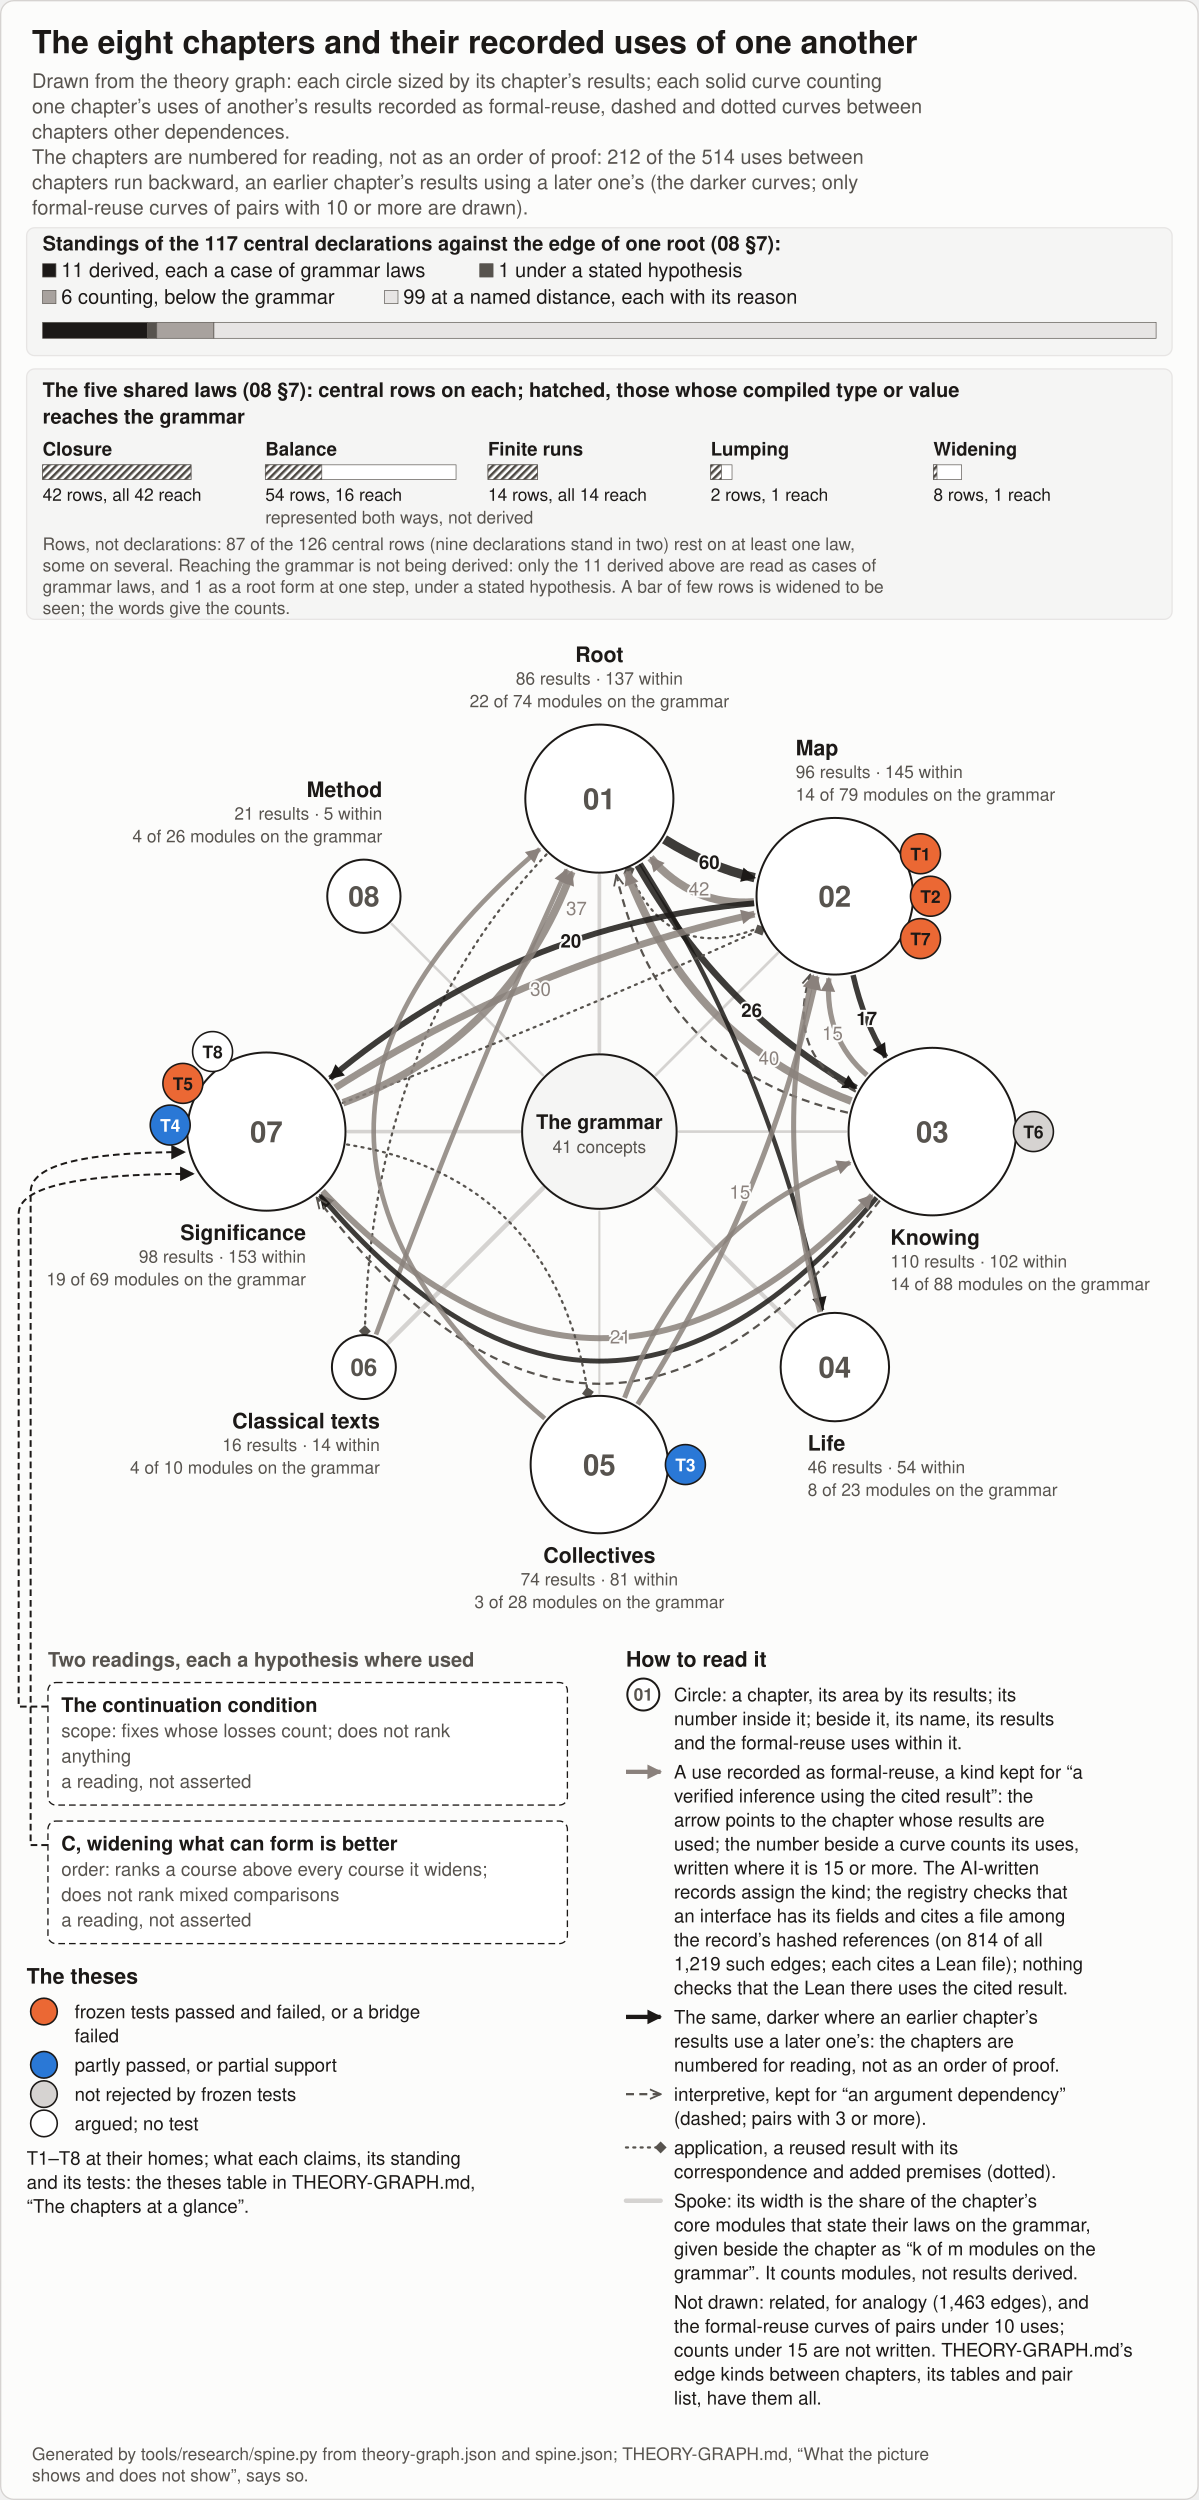
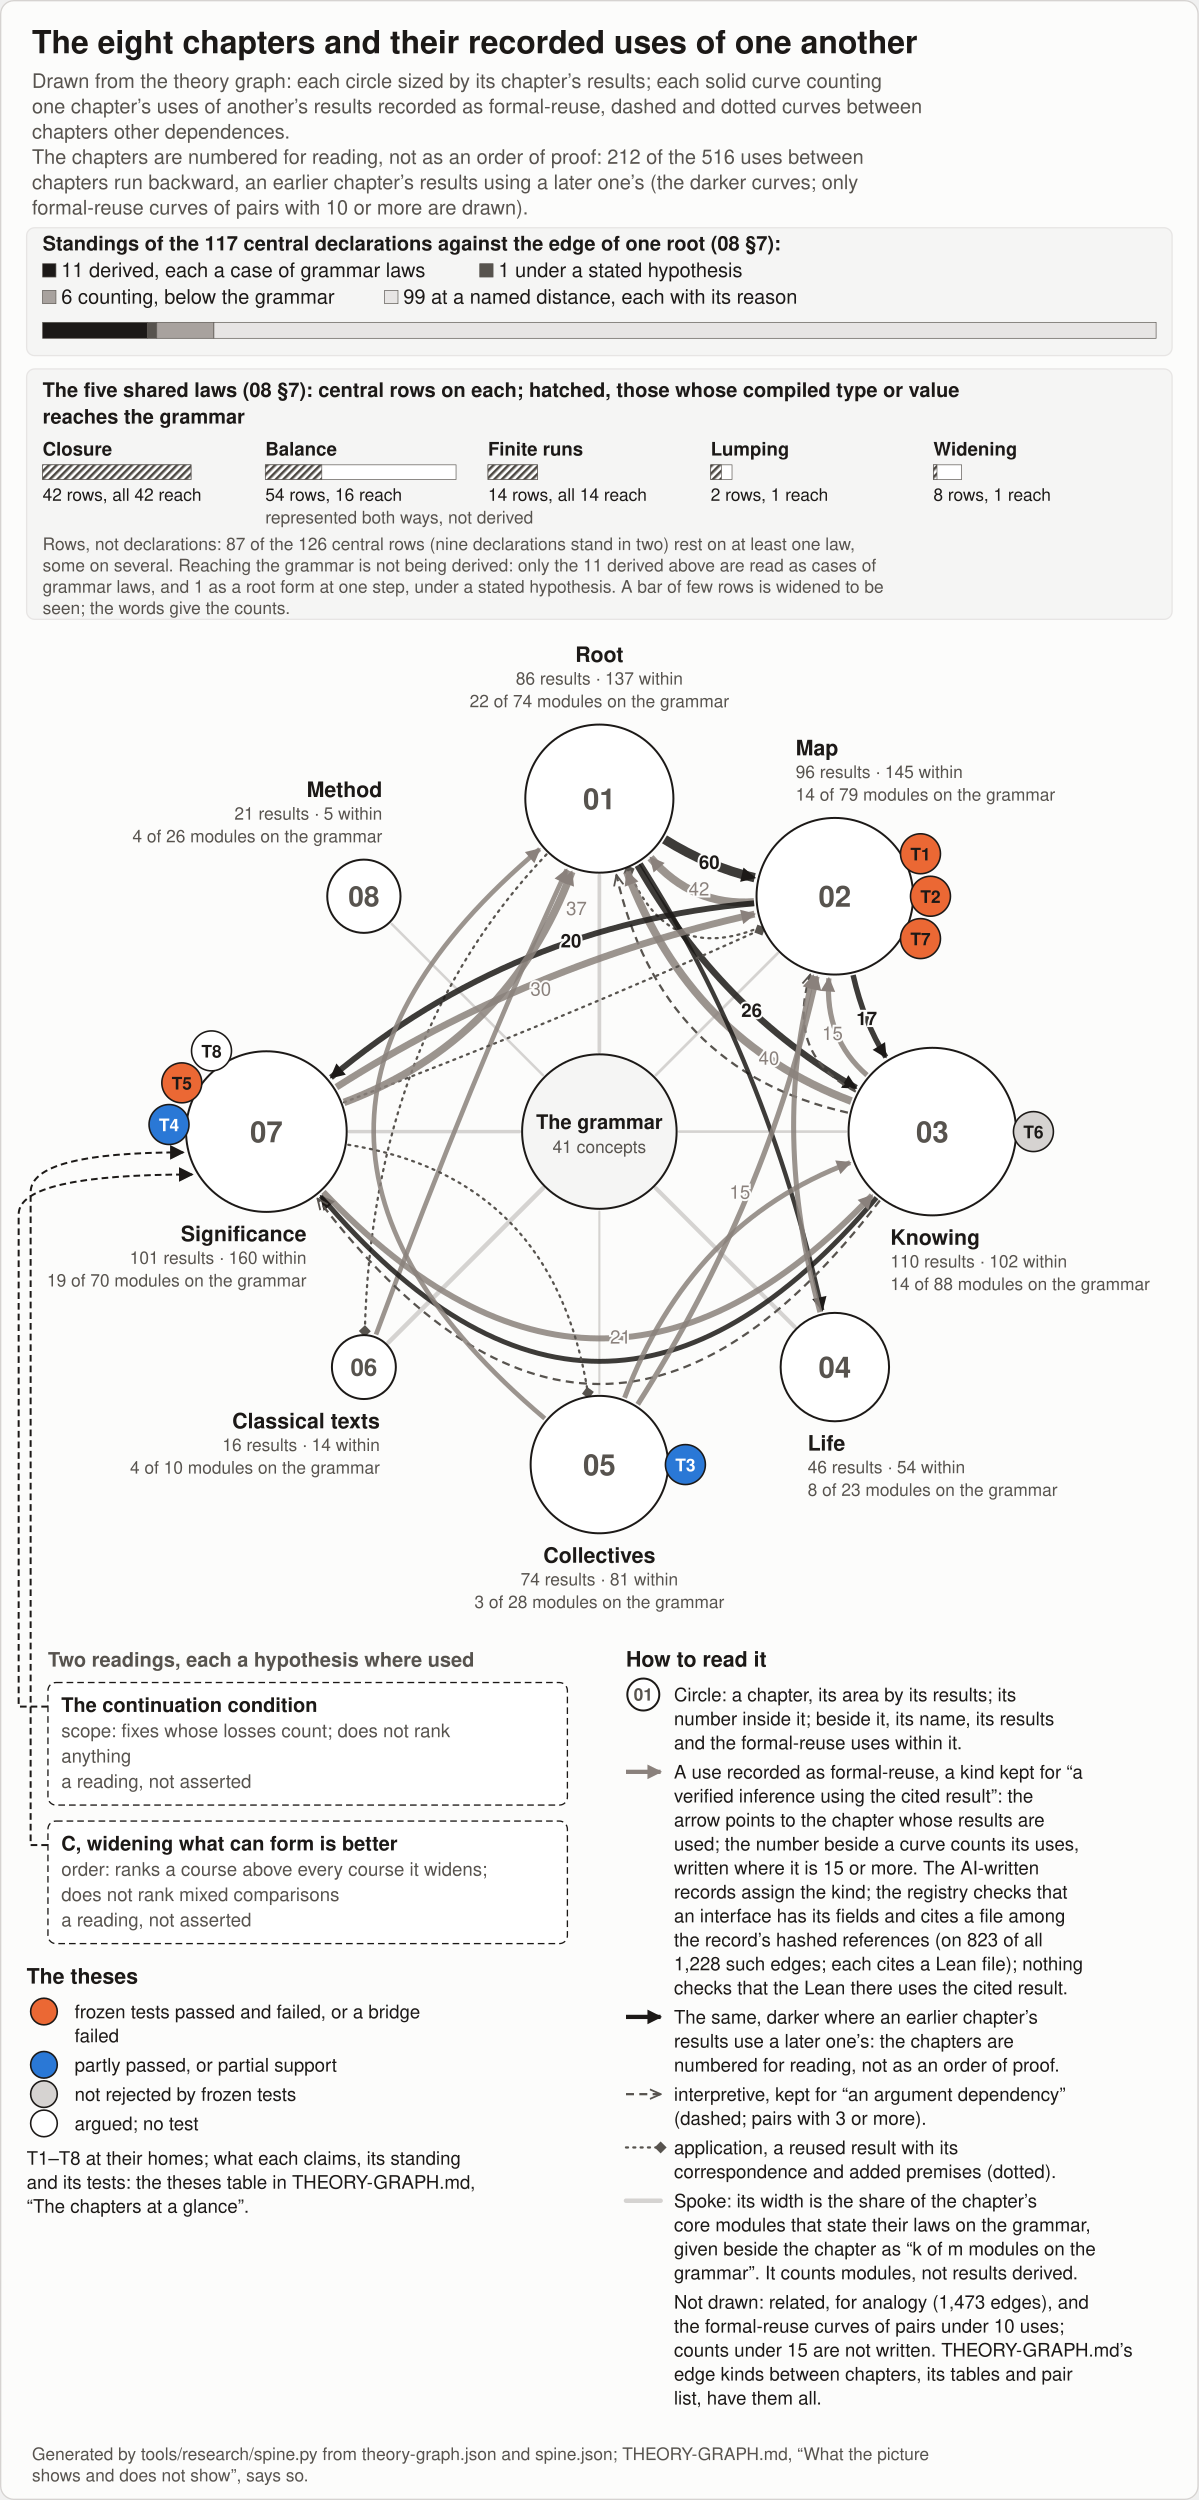
<svg xmlns="http://www.w3.org/2000/svg" viewBox="0 0 900 1877" width="900" height="1877" role="img" aria-labelledby="spine-title spine-desc" font-family="Helvetica, Arial, sans-serif">
  <defs>
    <marker id="fwd" viewBox="0 0 10 10" refX="9" refY="5" markerWidth="11" markerHeight="11" markerUnits="userSpaceOnUse" orient="auto">
      <path d="M0,0 L10,5 L0,10 z" fill="#8a817c" />
    </marker>
    <marker id="back" viewBox="0 0 10 10" refX="9" refY="5" markerWidth="11" markerHeight="11" markerUnits="userSpaceOnUse" orient="auto">
      <path d="M0,0 L10,5 L0,10 z" fill="#1c1917" />
    </marker>
    <marker id="thin" viewBox="0 0 10 10" refX="9" refY="5" markerWidth="9" markerHeight="9" markerUnits="userSpaceOnUse" orient="auto">
      <path d="M0,1 L9,5 L0,9" fill="none" stroke="#57534e" stroke-width="1.5" />
    </marker>
    <marker id="diamond" viewBox="0 0 10 10" refX="5" refY="5" markerWidth="9" markerHeight="9" markerUnits="userSpaceOnUse" orient="auto">
      <path d="M5,0 L10,5 L5,10 L0,5 z" fill="#57534e" />
    </marker>
    <pattern id="reach" width="4" height="4" patternUnits="userSpaceOnUse" patternTransform="rotate(45)">
      <rect width="4" height="4" fill="#ffffff" />
      <rect width="2" height="4" fill="#57534e" />
    </pattern>
  </defs>
  <rect x="0.5" y="0.5" width="899" height="1876" rx="10" fill="#fcfcfb" stroke="#d6d3d1" />
  <text x="24" y="40" font-size="24" font-weight="bold" text-anchor="start" fill="#1c1917">The eight chapters and their recorded uses of one another</text>
  <text x="24" y="66" font-size="15" text-anchor="start" fill="#57534e">Drawn from the theory graph: each circle sized by its chapter’s results; each solid curve counting</text>
  <text x="24" y="85" font-size="15" text-anchor="start" fill="#57534e">one chapter’s uses of another’s results recorded as formal-reuse, dashed and dotted curves between</text>
  <text x="24" y="104" font-size="15" text-anchor="start" fill="#57534e">chapters other dependences.</text>
-   <text x="24" y="123" font-size="15" text-anchor="start" fill="#57534e">The chapters are numbered for reading, not as an order of proof: 212 of the 514 uses between</text>
+   <text x="24" y="123" font-size="15" text-anchor="start" fill="#57534e">The chapters are numbered for reading, not as an order of proof: 212 of the 516 uses between</text>
  <text x="24" y="142" font-size="15" text-anchor="start" fill="#57534e">chapters run backward, an earlier chapter’s results using a later one’s (the darker curves; only</text>
  <text x="24" y="161" font-size="15" text-anchor="start" fill="#57534e">formal-reuse curves of pairs with 10 or more are drawn).</text>
  <rect x="20" y="171" width="860" height="96" rx="6" fill="#f5f5f4" stroke="#e7e5e4" />
  <text x="32" y="188" font-size="15" font-weight="bold" text-anchor="start" fill="#1c1917">Standings of the 117 central declarations against the edge of one root (08 §7):</text>
  <rect x="32" y="198" width="10" height="10" fill="#1c1917" stroke="#57534e" stroke-width="0.5" />
  <text x="46" y="208" font-size="15" text-anchor="start" fill="#1c1917">11 derived, each a case of grammar laws</text>
  <rect x="360.2" y="198" width="10" height="10" fill="#57534e" stroke="#57534e" stroke-width="0.5" />
  <text x="374.2" y="208" font-size="15" text-anchor="start" fill="#1c1917">1 under a stated hypothesis</text>
  <rect x="32" y="218" width="10" height="10" fill="#a8a29e" stroke="#57534e" stroke-width="0.5" />
  <text x="46" y="228" font-size="15" text-anchor="start" fill="#1c1917">6 counting, below the grammar</text>
  <rect x="288.8" y="218" width="10" height="10" fill="#e7e5e4" stroke="#57534e" stroke-width="0.5" />
  <text x="302.8" y="228" font-size="15" text-anchor="start" fill="#1c1917">99 at a named distance, each with its reason</text>
  <rect x="32" y="242" width="78.6" height="12" fill="#1c1917" stroke="#57534e" stroke-width="0.5" />
  <rect x="110.6" y="242" width="7.1" height="12" fill="#57534e" stroke="#57534e" stroke-width="0.5" />
  <rect x="117.7" y="242" width="42.9" height="12" fill="#a8a29e" stroke="#57534e" stroke-width="0.5" />
  <rect x="160.6" y="242" width="707.4" height="12" fill="#e7e5e4" stroke="#57534e" stroke-width="0.5" />
  <rect x="20" y="277" width="860" height="188" rx="6" fill="#f5f5f4" stroke="#e7e5e4" />
  <text x="32" y="298" font-size="15" font-weight="bold" text-anchor="start" fill="#1c1917">The five shared laws (08 §7): central rows on each; hatched, those whose compiled type or value</text>
  <text x="32" y="318" font-size="15" font-weight="bold" text-anchor="start" fill="#1c1917">reaches the grammar</text>
  <text x="32" y="342" font-size="14" font-weight="bold" text-anchor="start" fill="#1c1917">Closure</text>
  <rect x="32" y="349" width="111.4" height="11" fill="#ffffff" stroke="#57534e" stroke-width="0.5" />
  <rect x="32" y="349" width="111.4" height="11" fill="url(#reach)" stroke="#57534e" stroke-width="0.5" />
  <text x="32" y="376" font-size="13" text-anchor="start" fill="#1c1917">42 rows, all 42 reach</text>
  <text x="199.2" y="342" font-size="14" font-weight="bold" text-anchor="start" fill="#1c1917">Balance</text>
  <rect x="199.2" y="349" width="143.2" height="11" fill="#ffffff" stroke="#57534e" stroke-width="0.5" />
  <rect x="199.2" y="349" width="42.4" height="11" fill="url(#reach)" stroke="#57534e" stroke-width="0.5" />
  <text x="199.2" y="376" font-size="13" text-anchor="start" fill="#1c1917">54 rows, 16 reach</text>
  <text x="199.2" y="393" font-size="13" text-anchor="start" fill="#57534e">represented both ways, not derived</text>
  <text x="366.4" y="342" font-size="14" font-weight="bold" text-anchor="start" fill="#1c1917">Finite runs</text>
  <rect x="366.4" y="349" width="37.1" height="11" fill="#ffffff" stroke="#57534e" stroke-width="0.5" />
  <rect x="366.4" y="349" width="37.1" height="11" fill="url(#reach)" stroke="#57534e" stroke-width="0.5" />
  <text x="366.4" y="376" font-size="13" text-anchor="start" fill="#1c1917">14 rows, all 14 reach</text>
  <text x="533.6" y="342" font-size="14" font-weight="bold" text-anchor="start" fill="#1c1917">Lumping</text>
  <rect x="533.6" y="349" width="16" height="11" fill="#ffffff" stroke="#57534e" stroke-width="0.5" />
  <rect x="533.6" y="349" width="8" height="11" fill="url(#reach)" stroke="#57534e" stroke-width="0.5" />
  <text x="533.6" y="376" font-size="13" text-anchor="start" fill="#1c1917">2 rows, 1 reach</text>
  <text x="700.8" y="342" font-size="14" font-weight="bold" text-anchor="start" fill="#1c1917">Widening</text>
  <rect x="700.8" y="349" width="21.2" height="11" fill="#ffffff" stroke="#57534e" stroke-width="0.5" />
  <rect x="700.8" y="349" width="2.7" height="11" fill="url(#reach)" stroke="#57534e" stroke-width="0.5" />
  <text x="700.8" y="376" font-size="13" text-anchor="start" fill="#1c1917">8 rows, 1 reach</text>
  <text x="32" y="413" font-size="13" text-anchor="start" fill="#57534e">Rows, not declarations: 87 of the 126 central rows (nine declarations stand in two) rest on at least one law,</text>
  <text x="32" y="429" font-size="13" text-anchor="start" fill="#57534e">some on several. Reaching the grammar is not being derived: only the 11 derived above are read as cases of</text>
  <text x="32" y="445" font-size="13" text-anchor="start" fill="#57534e">grammar laws, and 1 as a root form at one step, under a stated hypothesis. A bar of few rows is widened to be</text>
  <text x="32" y="461" font-size="13" text-anchor="start" fill="#57534e">seen; the words give the counts.</text>
  <line x1="450" y1="657.3" x2="450" y2="789.6" stroke="#a8a29e" stroke-opacity="0.45" stroke-width="2.8" stroke-linecap="round" />
  <line x1="583.8" y1="715.8" x2="492.4" y2="807.2" stroke="#a8a29e" stroke-opacity="0.45" stroke-width="2.1" stroke-linecap="round" />
  <line x1="635.1" y1="849.6" x2="510" y2="849.6" stroke="#a8a29e" stroke-opacity="0.45" stroke-width="2" stroke-linecap="round" />
  <line x1="596.6" y1="996.2" x2="492.4" y2="892.1" stroke="#a8a29e" stroke-opacity="0.45" stroke-width="3.1" stroke-linecap="round" />
  <line x1="450" y1="1046" x2="450" y2="909.6" stroke="#a8a29e" stroke-opacity="0.45" stroke-width="1.6" stroke-linecap="round" />
  <line x1="291.6" y1="1008" x2="407.6" y2="892.1" stroke="#a8a29e" stroke-opacity="0.45" stroke-width="3.4" stroke-linecap="round" />
-   <line x1="261.4" y1="849.6" x2="390" y2="849.6" stroke="#a8a29e" stroke-opacity="0.45" stroke-width="2.7" stroke-linecap="round" />
+   <line x1="262.3" y1="849.6" x2="390" y2="849.6" stroke="#a8a29e" stroke-opacity="0.45" stroke-width="2.6" stroke-linecap="round" />
  <line x1="294.1" y1="693.7" x2="407.6" y2="807.2" stroke="#a8a29e" stroke-opacity="0.45" stroke-width="1.9" stroke-linecap="round" />
  <circle cx="450" cy="849.6" r="58" fill="#f5f5f4" stroke="#1c1917" stroke-width="1.5" />
  <text x="450" y="847.6" font-size="15" font-weight="bold" text-anchor="middle" fill="#1c1917">The grammar</text>
  <text x="450" y="865.6" font-size="13" text-anchor="middle" fill="#57534e">41 concepts</text>
  <path d="M498.9,630.2 Q532.3,651 566.6,659" fill="none" stroke="#1c1917" stroke-opacity="0.85" stroke-width="7" marker-end="url(#back)" />
  <path d="M566.1,677.3 Q520,680.6 488.4,644" fill="none" stroke="#8a817c" stroke-opacity="0.85" stroke-width="6" marker-end="url(#fwd)" />
  <path d="M570.7,696.2 Q501.7,724.9 472.3,653.9" fill="none" stroke="#57534e" stroke-width="1.7" stroke-dasharray="1.5 4" stroke-linecap="round" marker-end="url(#diamond)" />
  <path d="M478.7,649.7 Q541.1,758.6 642.8,816.9" fill="none" stroke="#1c1917" stroke-opacity="0.85" stroke-width="4.9" marker-end="url(#back)" />
  <path d="M639.2,826.7 Q518.4,781.2 470.7,654.5" fill="none" stroke="#8a817c" stroke-opacity="0.85" stroke-width="5.9" marker-end="url(#fwd)" />
  <path d="M636.6,835.4 Q495.8,803.8 462.8,656.9" fill="none" stroke="#57534e" stroke-width="1.7" stroke-dasharray="6 4" marker-end="url(#thin)" />
  <path d="M481,648.3 Q576,797.5 617.3,983.8" fill="none" stroke="#1c1917" stroke-opacity="0.85" stroke-width="3.3" marker-end="url(#back)" />
  <path d="M410.3,641.5 Q279.7,779.1 273.9,999.4" fill="none" stroke="#57534e" stroke-width="1.7" stroke-dasharray="1.5 4" stroke-linecap="round" marker-end="url(#diamond)" />
  <path d="M282.3,1002 Q353.6,809.7 425.5,652.9" fill="none" stroke="#8a817c" stroke-opacity="0.85" stroke-width="3.5" marker-end="url(#fwd)" />
  <path d="M640.5,732.1 Q648.6,767.4 665.1,793.7" fill="none" stroke="#1c1917" stroke-opacity="0.85" stroke-width="4.1" marker-end="url(#back)" />
  <path d="M650.9,807.2 Q619,779.6 622.3,734.5" fill="none" stroke="#8a817c" stroke-opacity="0.85" stroke-width="3.9" marker-end="url(#fwd)" />
  <path d="M642.5,819.6 Q589.5,791.9 608.3,731.8" fill="none" stroke="#57534e" stroke-width="1.7" stroke-dasharray="6 4" marker-end="url(#thin)" />
-   <path d="M566.2,678.2 Q385.6,694.1 247.8,809.6" fill="none" stroke="#1c1917" stroke-opacity="0.85" stroke-width="4.4" marker-end="url(#back)" />
-   <path d="M251.8,816.7 Q397.8,723.7 566.5,686.3" fill="none" stroke="#8a817c" stroke-opacity="0.85" stroke-width="5.2" marker-end="url(#fwd)" />
-   <path d="M257.4,828 Q416.2,768 570.5,698.3" fill="none" stroke="#57534e" stroke-width="1.7" stroke-dasharray="1.5 4" stroke-linecap="round" marker-end="url(#diamond)" />
-   <path d="M658.1,899.2 Q450,1145.6 240.3,897.3" fill="none" stroke="#1c1917" stroke-opacity="0.85" stroke-width="3.7" marker-end="url(#back)" />
-   <path d="M660.6,901.3 Q450,1177.6 237.8,899.3" fill="none" stroke="#57534e" stroke-width="1.7" stroke-dasharray="6 4" marker-end="url(#thin)" />
-   <path d="M242.2,894.2 Q450,1113.6 654.7,897.5" fill="none" stroke="#8a817c" stroke-opacity="0.85" stroke-width="4.5" marker-end="url(#fwd)" />
+   <path d="M566.2,678.2 Q385.6,694.1 248.5,809" fill="none" stroke="#1c1917" stroke-opacity="0.85" stroke-width="4.4" marker-end="url(#back)" />
+   <path d="M252.6,816.2 Q397.8,723.7 566.5,686.3" fill="none" stroke="#8a817c" stroke-opacity="0.85" stroke-width="5.2" marker-end="url(#fwd)" />
+   <path d="M258.3,827.6 Q416.2,768 570.5,698.3" fill="none" stroke="#57534e" stroke-width="1.7" stroke-dasharray="1.5 4" stroke-linecap="round" marker-end="url(#diamond)" />
+   <path d="M658.1,899.2 Q450,1145.6 240.8,898" fill="none" stroke="#1c1917" stroke-opacity="0.85" stroke-width="3.7" marker-end="url(#back)" />
+   <path d="M660.6,901.3 Q450,1177.6 238.4,900" fill="none" stroke="#57534e" stroke-width="1.7" stroke-dasharray="6 4" marker-end="url(#thin)" />
+   <path d="M242.8,894.9 Q450,1113.6 654.7,897.5" fill="none" stroke="#8a817c" stroke-opacity="0.85" stroke-width="4.5" marker-end="url(#fwd)" />
  <path d="M615.6,985.2 Q578.8,849.6 610.6,732.5" fill="none" stroke="#8a817c" stroke-opacity="0.85" stroke-width="3.8" marker-end="url(#fwd)" />
  <path d="M409,1065 Q154,849.6 405.2,637.5" fill="none" stroke="#8a817c" stroke-opacity="0.85" stroke-width="3.5" marker-end="url(#fwd)" />
  <path d="M478.8,1054.4 Q576,901.8 613.4,733.2" fill="none" stroke="#8a817c" stroke-opacity="0.85" stroke-width="3.9" marker-end="url(#fwd)" />
  <path d="M468.9,1049.5 Q518.4,918.1 638.3,872.9" fill="none" stroke="#8a817c" stroke-opacity="0.85" stroke-width="3.7" marker-end="url(#fwd)" />
-   <path d="M257.5,828 Q381.6,781.2 429.3,654.5" fill="none" stroke="#8a817c" stroke-opacity="0.85" stroke-width="5.7" marker-end="url(#fwd)" />
-   <path d="M260.6,859.3 Q415.5,884.1 441.4,1045.7" fill="none" stroke="#57534e" stroke-width="1.7" stroke-dasharray="1.5 4" stroke-linecap="round" marker-end="url(#diamond)" />
+   <path d="M258.3,827.7 Q381.6,781.2 429.3,654.5" fill="none" stroke="#8a817c" stroke-opacity="0.85" stroke-width="5.7" marker-end="url(#fwd)" />
+   <path d="M261.5,859.5 Q415.5,884.1 441.4,1045.7" fill="none" stroke="#57534e" stroke-width="1.7" stroke-dasharray="1.5 4" stroke-linecap="round" marker-end="url(#diamond)" />
  <circle cx="450" cy="599.6" r="55.6" fill="#ffffff" stroke="#1c1917" stroke-width="1.5" />
  <text x="450" y="607.6" font-size="22" font-weight="bold" text-anchor="middle" fill="#57534e">01</text>
  <text x="450" y="497" font-size="16" font-weight="bold" text-anchor="middle" fill="#1c1917" stroke="#fcfcfb" stroke-width="3" paint-order="stroke">Root</text>
  <text x="450" y="514" font-size="13" text-anchor="middle" fill="#57534e" stroke="#fcfcfb" stroke-width="3" paint-order="stroke">86 results · 137 within</text>
  <text x="450" y="531" font-size="13" text-anchor="middle" fill="#57534e" stroke="#fcfcfb" stroke-width="3" paint-order="stroke">22 of 74 modules on the grammar</text>
  <circle cx="626.8" cy="672.9" r="58.8" fill="#ffffff" stroke="#1c1917" stroke-width="1.5" />
  <text x="626.8" y="680.8" font-size="22" font-weight="bold" text-anchor="middle" fill="#57534e">02</text>
  <text x="597.4" y="567.1" font-size="16" font-weight="bold" text-anchor="start" fill="#1c1917" stroke="#fcfcfb" stroke-width="3" paint-order="stroke">Map</text>
  <text x="597.4" y="584.1" font-size="13" text-anchor="start" fill="#57534e" stroke="#fcfcfb" stroke-width="3" paint-order="stroke">96 results · 145 within</text>
  <text x="597.4" y="601.1" font-size="13" text-anchor="start" fill="#57534e" stroke="#fcfcfb" stroke-width="3" paint-order="stroke">14 of 79 modules on the grammar</text>
  <circle cx="700" cy="849.6" r="62.9" fill="#ffffff" stroke="#1c1917" stroke-width="1.5" />
  <text x="700" y="857.6" font-size="22" font-weight="bold" text-anchor="middle" fill="#57534e">03</text>
  <text x="668.5" y="934.6" font-size="16" font-weight="bold" text-anchor="start" fill="#1c1917" stroke="#fcfcfb" stroke-width="3" paint-order="stroke">Knowing</text>
  <text x="668.5" y="951.6" font-size="13" text-anchor="start" fill="#57534e" stroke="#fcfcfb" stroke-width="3" paint-order="stroke">110 results · 102 within</text>
  <text x="668.5" y="968.6" font-size="13" text-anchor="start" fill="#57534e" stroke="#fcfcfb" stroke-width="3" paint-order="stroke">14 of 88 modules on the grammar</text>
  <circle cx="626.8" cy="1026.4" r="40.7" fill="#ffffff" stroke="#1c1917" stroke-width="1.5" />
  <text x="626.8" y="1034.3" font-size="22" font-weight="bold" text-anchor="middle" fill="#57534e">04</text>
  <text x="606.4" y="1089.1" font-size="16" font-weight="bold" text-anchor="start" fill="#1c1917" stroke="#fcfcfb" stroke-width="3" paint-order="stroke">Life</text>
  <text x="606.4" y="1106.1" font-size="13" text-anchor="start" fill="#57534e" stroke="#fcfcfb" stroke-width="3" paint-order="stroke">46 results · 54 within</text>
  <text x="606.4" y="1123.1" font-size="13" text-anchor="start" fill="#57534e" stroke="#fcfcfb" stroke-width="3" paint-order="stroke">8 of 23 modules on the grammar</text>
  <circle cx="450" cy="1099.6" r="51.6" fill="#ffffff" stroke="#1c1917" stroke-width="1.5" />
  <text x="450" y="1107.6" font-size="22" font-weight="bold" text-anchor="middle" fill="#57534e">05</text>
  <text x="450" y="1173.3" font-size="16" font-weight="bold" text-anchor="middle" fill="#1c1917" stroke="#fcfcfb" stroke-width="3" paint-order="stroke">Collectives</text>
  <text x="450" y="1190.3" font-size="13" text-anchor="middle" fill="#57534e" stroke="#fcfcfb" stroke-width="3" paint-order="stroke">74 results · 81 within</text>
  <text x="450" y="1207.3" font-size="13" text-anchor="middle" fill="#57534e" stroke="#fcfcfb" stroke-width="3" paint-order="stroke">3 of 28 modules on the grammar</text>
  <circle cx="273.2" cy="1026.4" r="24" fill="#ffffff" stroke="#1c1917" stroke-width="1.5" />
  <text x="273.2" y="1032.9" font-size="18" font-weight="bold" text-anchor="middle" fill="#57534e">06</text>
  <text x="285.2" y="1072.4" font-size="16" font-weight="bold" text-anchor="end" fill="#1c1917" stroke="#fcfcfb" stroke-width="3" paint-order="stroke">Classical texts</text>
  <text x="285.2" y="1089.4" font-size="13" text-anchor="end" fill="#57534e" stroke="#fcfcfb" stroke-width="3" paint-order="stroke">16 results · 14 within</text>
  <text x="285.2" y="1106.4" font-size="13" text-anchor="end" fill="#57534e" stroke="#fcfcfb" stroke-width="3" paint-order="stroke">4 of 10 modules on the grammar</text>
-   <circle cx="200" cy="849.6" r="59.4" fill="#ffffff" stroke="#1c1917" stroke-width="1.5" />
+   <circle cx="200" cy="849.6" r="60.3" fill="#ffffff" stroke="#1c1917" stroke-width="1.5" />
  <text x="200" y="857.6" font-size="22" font-weight="bold" text-anchor="middle" fill="#57534e">07</text>
-   <text x="229.7" y="931" font-size="16" font-weight="bold" text-anchor="end" fill="#1c1917" stroke="#fcfcfb" stroke-width="3" paint-order="stroke">Significance</text>
-   <text x="229.7" y="948" font-size="13" text-anchor="end" fill="#57534e" stroke="#fcfcfb" stroke-width="3" paint-order="stroke">98 results · 153 within</text>
-   <text x="229.7" y="965" font-size="13" text-anchor="end" fill="#57534e" stroke="#fcfcfb" stroke-width="3" paint-order="stroke">19 of 69 modules on the grammar</text>
+   <text x="230.1" y="931.9" font-size="16" font-weight="bold" text-anchor="end" fill="#1c1917" stroke="#fcfcfb" stroke-width="3" paint-order="stroke">Significance</text>
+   <text x="230.1" y="948.9" font-size="13" text-anchor="end" fill="#57534e" stroke="#fcfcfb" stroke-width="3" paint-order="stroke">101 results · 160 within</text>
+   <text x="230.1" y="965.9" font-size="13" text-anchor="end" fill="#57534e" stroke="#fcfcfb" stroke-width="3" paint-order="stroke">19 of 70 modules on the grammar</text>
  <circle cx="273.2" cy="672.9" r="27.5" fill="#ffffff" stroke="#1c1917" stroke-width="1.5" />
  <text x="273.2" y="680.4" font-size="21" font-weight="bold" text-anchor="middle" fill="#57534e">08</text>
  <text x="287" y="598.4" font-size="16" font-weight="bold" text-anchor="end" fill="#1c1917" stroke="#fcfcfb" stroke-width="3" paint-order="stroke">Method</text>
  <text x="287" y="615.4" font-size="13" text-anchor="end" fill="#57534e" stroke="#fcfcfb" stroke-width="3" paint-order="stroke">21 results · 5 within</text>
  <text x="287" y="632.4" font-size="13" text-anchor="end" fill="#57534e" stroke="#fcfcfb" stroke-width="3" paint-order="stroke">4 of 26 modules on the grammar</text>
  <circle cx="691.1" cy="641" r="15" fill="#eb6834" stroke="#1c1917" stroke-width="1.2" />
  <text x="691.1" y="646" font-size="13" font-weight="bold" text-anchor="middle" fill="#1c1917">T1</text>
  <circle cx="698.6" cy="672.9" r="15" fill="#eb6834" stroke="#1c1917" stroke-width="1.2" />
  <text x="698.6" y="677.9" font-size="13" font-weight="bold" text-anchor="middle" fill="#1c1917">T2</text>
  <circle cx="691.1" cy="704.7" r="15" fill="#eb6834" stroke="#1c1917" stroke-width="1.2" />
  <text x="691.1" y="709.7" font-size="13" font-weight="bold" text-anchor="middle" fill="#1c1917">T7</text>
  <circle cx="514.6" cy="1099.6" r="15" fill="#2a78d6" stroke="#1c1917" stroke-width="1.2" />
  <text x="514.6" y="1104.6" font-size="13" font-weight="bold" text-anchor="middle" fill="#ffffff">T3</text>
-   <circle cx="127.8" cy="844.7" r="15" fill="#2a78d6" stroke="#1c1917" stroke-width="1.2" />
-   <text x="127.8" y="849.7" font-size="13" font-weight="bold" text-anchor="middle" fill="#ffffff">T4</text>
-   <circle cx="137.3" cy="813.4" r="15" fill="#eb6834" stroke="#1c1917" stroke-width="1.2" />
-   <text x="137.3" y="818.4" font-size="13" font-weight="bold" text-anchor="middle" fill="#1c1917">T5</text>
-   <circle cx="159.6" cy="789.5" r="15" fill="#ffffff" stroke="#1c1917" stroke-width="1.2" />
-   <text x="159.6" y="794.5" font-size="13" font-weight="bold" text-anchor="middle" fill="#1c1917">T8</text>
+   <circle cx="126.9" cy="844.3" r="15" fill="#2a78d6" stroke="#1c1917" stroke-width="1.2" />
+   <text x="126.9" y="849.3" font-size="13" font-weight="bold" text-anchor="middle" fill="#ffffff">T4</text>
+   <circle cx="136.5" cy="813" r="15" fill="#eb6834" stroke="#1c1917" stroke-width="1.2" />
+   <text x="136.5" y="818" font-size="13" font-weight="bold" text-anchor="middle" fill="#1c1917">T5</text>
+   <circle cx="158.8" cy="789" r="15" fill="#ffffff" stroke="#1c1917" stroke-width="1.2" />
+   <text x="158.8" y="794" font-size="13" font-weight="bold" text-anchor="middle" fill="#1c1917">T8</text>
  <circle cx="775.9" cy="849.6" r="15" fill="#d6d3d1" stroke="#1c1917" stroke-width="1.2" />
  <text x="775.9" y="854.6" font-size="13" font-weight="bold" text-anchor="middle" fill="#1c1917">T6</text>
  <text x="532.5" y="652.3" font-size="14" font-weight="bold" text-anchor="middle" fill="#1c1917" stroke="#fcfcfb" stroke-width="3" paint-order="stroke">60</text>
  <text x="524.8" y="672.4" font-size="14" text-anchor="middle" fill="#8a817c" stroke="#fcfcfb" stroke-width="3" paint-order="stroke">42</text>
  <text x="577.3" y="799.4" font-size="14" text-anchor="middle" fill="#8a817c" stroke="#fcfcfb" stroke-width="3" paint-order="stroke">40</text>
  <text x="432.8" y="687" font-size="14" text-anchor="middle" fill="#8a817c" stroke="#fcfcfb" stroke-width="3" paint-order="stroke">37</text>
-   <text x="405.8" y="747.6" font-size="14" text-anchor="middle" fill="#8a817c" stroke="#fcfcfb" stroke-width="3" paint-order="stroke">30</text>
+   <text x="406" y="747.5" font-size="14" text-anchor="middle" fill="#8a817c" stroke="#fcfcfb" stroke-width="3" paint-order="stroke">30</text>
  <text x="564.3" y="763.5" font-size="14" font-weight="bold" text-anchor="middle" fill="#1c1917" stroke="#fcfcfb" stroke-width="3" paint-order="stroke">26</text>
-   <text x="465.7" y="1008.7" font-size="14" text-anchor="middle" fill="#8a817c" stroke="#fcfcfb" stroke-width="3" paint-order="stroke">21</text>
-   <text x="428.6" y="711.4" font-size="14" font-weight="bold" text-anchor="middle" fill="#1c1917" stroke="#fcfcfb" stroke-width="3" paint-order="stroke">20</text>
+   <text x="465.8" y="1008.8" font-size="14" text-anchor="middle" fill="#8a817c" stroke="#fcfcfb" stroke-width="3" paint-order="stroke">21</text>
+   <text x="428.7" y="711.3" font-size="14" font-weight="bold" text-anchor="middle" fill="#1c1917" stroke="#fcfcfb" stroke-width="3" paint-order="stroke">20</text>
  <text x="650.7" y="769.6" font-size="14" font-weight="bold" text-anchor="middle" fill="#1c1917" stroke="#fcfcfb" stroke-width="3" paint-order="stroke">17</text>
  <text x="625" y="780.8" font-size="14" text-anchor="middle" fill="#8a817c" stroke="#fcfcfb" stroke-width="3" paint-order="stroke">15</text>
  <text x="555.5" y="900" font-size="14" text-anchor="middle" fill="#8a817c" stroke="#fcfcfb" stroke-width="3" paint-order="stroke">15</text>
  <text x="36" y="1251.3" font-size="15" font-weight="bold" text-anchor="start" fill="#57534e">Two readings, each a hypothesis where used</text>
  <rect x="36" y="1263.256" width="390" height="92" rx="6" fill="#ffffff" stroke="#1c1917" stroke-dasharray="5 3" />
  <text x="46" y="1285.3" font-size="15" font-weight="bold" text-anchor="start" fill="#1c1917">The continuation condition</text>
  <text x="46" y="1304.3" font-size="14" text-anchor="start" fill="#57534e">scope: fixes whose losses count; does not rank</text>
  <text x="46" y="1323.3" font-size="14" text-anchor="start" fill="#57534e">anything</text>
  <text x="46" y="1342.3" font-size="14" text-anchor="start" fill="#57534e">a reading, not asserted</text>
-   <path d="M36,1281.3 L14,1281.3 L14,911.3 Q14,881.3 145.1,881.3" fill="none" stroke="#1c1917" stroke-width="1.5" stroke-dasharray="5 3" marker-end="url(#back)" />
+   <path d="M36,1281.3 L14,1281.3 L14,911.8 Q14,881.8 144.3,881.8" fill="none" stroke="#1c1917" stroke-width="1.5" stroke-dasharray="5 3" marker-end="url(#back)" />
  <rect x="36" y="1367.256" width="390" height="92" rx="6" fill="#ffffff" stroke="#1c1917" stroke-dasharray="5 3" />
  <text x="46" y="1389.3" font-size="15" font-weight="bold" text-anchor="start" fill="#1c1917">C, widening what can form is better</text>
  <text x="46" y="1408.3" font-size="14" text-anchor="start" fill="#57534e">order: ranks a course above every course it widens;</text>
  <text x="46" y="1427.3" font-size="14" text-anchor="start" fill="#57534e">does not rank mixed comparisons</text>
  <text x="46" y="1446.3" font-size="14" text-anchor="start" fill="#57534e">a reading, not asserted</text>
-   <path d="M36,1385.3 L23,1385.3 L23,895 Q23,865 138.5,865" fill="none" stroke="#1c1917" stroke-width="1.5" stroke-dasharray="5 3" marker-end="url(#back)" />
+   <path d="M36,1385.3 L23,1385.3 L23,895.2 Q23,865.2 137.6,865.2" fill="none" stroke="#1c1917" stroke-width="1.5" stroke-dasharray="5 3" marker-end="url(#back)" />
  <text x="20" y="1489.3" font-size="16" font-weight="bold" text-anchor="start" fill="#1c1917">The theses</text>
  <circle cx="33" cy="1510.256" r="10" fill="#eb6834" stroke="#1c1917" stroke-width="1.2" />
  <text x="56" y="1515.3" font-size="14" text-anchor="start" fill="#1c1917">frozen tests passed and failed, or a bridge</text>
  <text x="56" y="1533.3" font-size="14" text-anchor="start" fill="#1c1917">failed</text>
  <circle cx="33" cy="1550.256" r="10" fill="#2a78d6" stroke="#1c1917" stroke-width="1.2" />
  <text x="56" y="1555.3" font-size="14" text-anchor="start" fill="#1c1917">partly passed, or partial support</text>
  <circle cx="33" cy="1572.256" r="10" fill="#d6d3d1" stroke="#1c1917" stroke-width="1.2" />
  <text x="56" y="1577.3" font-size="14" text-anchor="start" fill="#1c1917">not rejected by frozen tests</text>
  <circle cx="33" cy="1594.256" r="10" fill="#ffffff" stroke="#1c1917" stroke-width="1.2" />
  <text x="56" y="1599.3" font-size="14" text-anchor="start" fill="#1c1917">argued; no test</text>
  <text x="20" y="1625.3" font-size="14" text-anchor="start" fill="#1c1917">T1–T8 at their homes; what each claims, its standing</text>
  <text x="20" y="1643.3" font-size="14" text-anchor="start" fill="#1c1917">and its tests: the theses table in THEORY-GRAPH.md,</text>
  <text x="20" y="1661.3" font-size="14" text-anchor="start" fill="#1c1917">“The chapters at a glance”.</text>
  <text x="470" y="1251.3" font-size="16" font-weight="bold" text-anchor="start" fill="#1c1917">How to read it</text>
  <circle cx="483" cy="1272.256" r="12" fill="#ffffff" stroke="#1c1917" stroke-width="1.5" />
  <text x="483" y="1276.8" font-size="13" font-weight="bold" text-anchor="middle" fill="#57534e">01</text>
  <text x="506" y="1277.3" font-size="14" text-anchor="start" fill="#1c1917">Circle: a chapter, its area by its results; its</text>
  <text x="506" y="1295.3" font-size="14" text-anchor="start" fill="#1c1917">number inside it; beside it, its name, its results</text>
  <text x="506" y="1313.3" font-size="14" text-anchor="start" fill="#1c1917">and the formal-reuse uses within it.</text>
  <line x1="470" y1="1330.3" x2="496" y2="1330.3" stroke="#8a817c" stroke-width="3.2" marker-end="url(#fwd)" />
  <text x="506" y="1335.3" font-size="14" text-anchor="start" fill="#1c1917">A use recorded as formal-reuse, a kind kept for “a</text>
  <text x="506" y="1353.3" font-size="14" text-anchor="start" fill="#1c1917">verified inference using the cited result”: the</text>
  <text x="506" y="1371.3" font-size="14" text-anchor="start" fill="#1c1917">arrow points to the chapter whose results are</text>
  <text x="506" y="1389.3" font-size="14" text-anchor="start" fill="#1c1917">used; the number beside a curve counts its uses,</text>
  <text x="506" y="1407.3" font-size="14" text-anchor="start" fill="#1c1917">written where it is 15 or more. The AI-written</text>
  <text x="506" y="1425.3" font-size="14" text-anchor="start" fill="#1c1917">records assign the kind; the registry checks that</text>
  <text x="506" y="1443.3" font-size="14" text-anchor="start" fill="#1c1917">an interface has its fields and cites a file among</text>
-   <text x="506" y="1461.3" font-size="14" text-anchor="start" fill="#1c1917">the record’s hashed references (on 814 of all</text>
-   <text x="506" y="1479.3" font-size="14" text-anchor="start" fill="#1c1917">1,219 such edges; each cites a Lean file); nothing</text>
+   <text x="506" y="1461.3" font-size="14" text-anchor="start" fill="#1c1917">the record’s hashed references (on 823 of all</text>
+   <text x="506" y="1479.3" font-size="14" text-anchor="start" fill="#1c1917">1,228 such edges; each cites a Lean file); nothing</text>
  <text x="506" y="1497.3" font-size="14" text-anchor="start" fill="#1c1917">checks that the Lean there uses the cited result.</text>
  <line x1="470" y1="1514.3" x2="496" y2="1514.3" stroke="#1c1917" stroke-width="3.2" marker-end="url(#back)" />
  <text x="506" y="1519.3" font-size="14" text-anchor="start" fill="#1c1917">The same, darker where an earlier chapter’s</text>
  <text x="506" y="1537.3" font-size="14" text-anchor="start" fill="#1c1917">results use a later one’s: the chapters are</text>
  <text x="506" y="1555.3" font-size="14" text-anchor="start" fill="#1c1917">numbered for reading, not as an order of proof.</text>
  <line x1="470" y1="1572.3" x2="496" y2="1572.3" stroke="#57534e" stroke-width="1.7" stroke-dasharray="6 4" marker-end="url(#thin)" />
  <text x="506" y="1577.3" font-size="14" text-anchor="start" fill="#1c1917">interpretive, kept for “an argument dependency”</text>
  <text x="506" y="1595.3" font-size="14" text-anchor="start" fill="#1c1917">(dashed; pairs with 3 or more).</text>
  <line x1="470" y1="1612.3" x2="496" y2="1612.3" stroke="#57534e" stroke-width="1.7" stroke-dasharray="1.5 4" stroke-linecap="round" marker-end="url(#diamond)" />
  <text x="506" y="1617.3" font-size="14" text-anchor="start" fill="#1c1917">application, a reused result with its</text>
  <text x="506" y="1635.3" font-size="14" text-anchor="start" fill="#1c1917">correspondence and added premises (dotted).</text>
  <line x1="470" y1="1652.3" x2="496" y2="1652.3" stroke="#a8a29e" stroke-opacity="0.45" stroke-width="3.4" stroke-linecap="round" />
  <text x="506" y="1657.3" font-size="14" text-anchor="start" fill="#1c1917">Spoke: its width is the share of the chapter’s</text>
  <text x="506" y="1675.3" font-size="14" text-anchor="start" fill="#1c1917">core modules that state their laws on the grammar,</text>
  <text x="506" y="1693.3" font-size="14" text-anchor="start" fill="#1c1917">given beside the chapter as “k of m modules on the</text>
  <text x="506" y="1711.3" font-size="14" text-anchor="start" fill="#1c1917">grammar”. It counts modules, not results derived.</text>
-   <text x="506" y="1733.3" font-size="14" text-anchor="start" fill="#1c1917">Not drawn: related, for analogy (1,463 edges), and</text>
+   <text x="506" y="1733.3" font-size="14" text-anchor="start" fill="#1c1917">Not drawn: related, for analogy (1,473 edges), and</text>
  <text x="506" y="1751.3" font-size="14" text-anchor="start" fill="#1c1917">the formal-reuse curves of pairs under 10 uses;</text>
  <text x="506" y="1769.3" font-size="14" text-anchor="start" fill="#1c1917">counts under 15 are not written. THEORY-GRAPH.md’s</text>
  <text x="506" y="1787.3" font-size="14" text-anchor="start" fill="#1c1917">edge kinds between chapters, its tables and pair</text>
  <text x="506" y="1805.3" font-size="14" text-anchor="start" fill="#1c1917">list, have them all.</text>
  <text x="24" y="1847" font-size="13" text-anchor="start" fill="#57534e">Generated by tools/research/spine.py from theory-graph.json and spine.json; THEORY-GRAPH.md, “What the picture</text>
  <text x="24" y="1863" font-size="13" text-anchor="start" fill="#57534e">shows and does not show”, says so.</text>
</svg>
